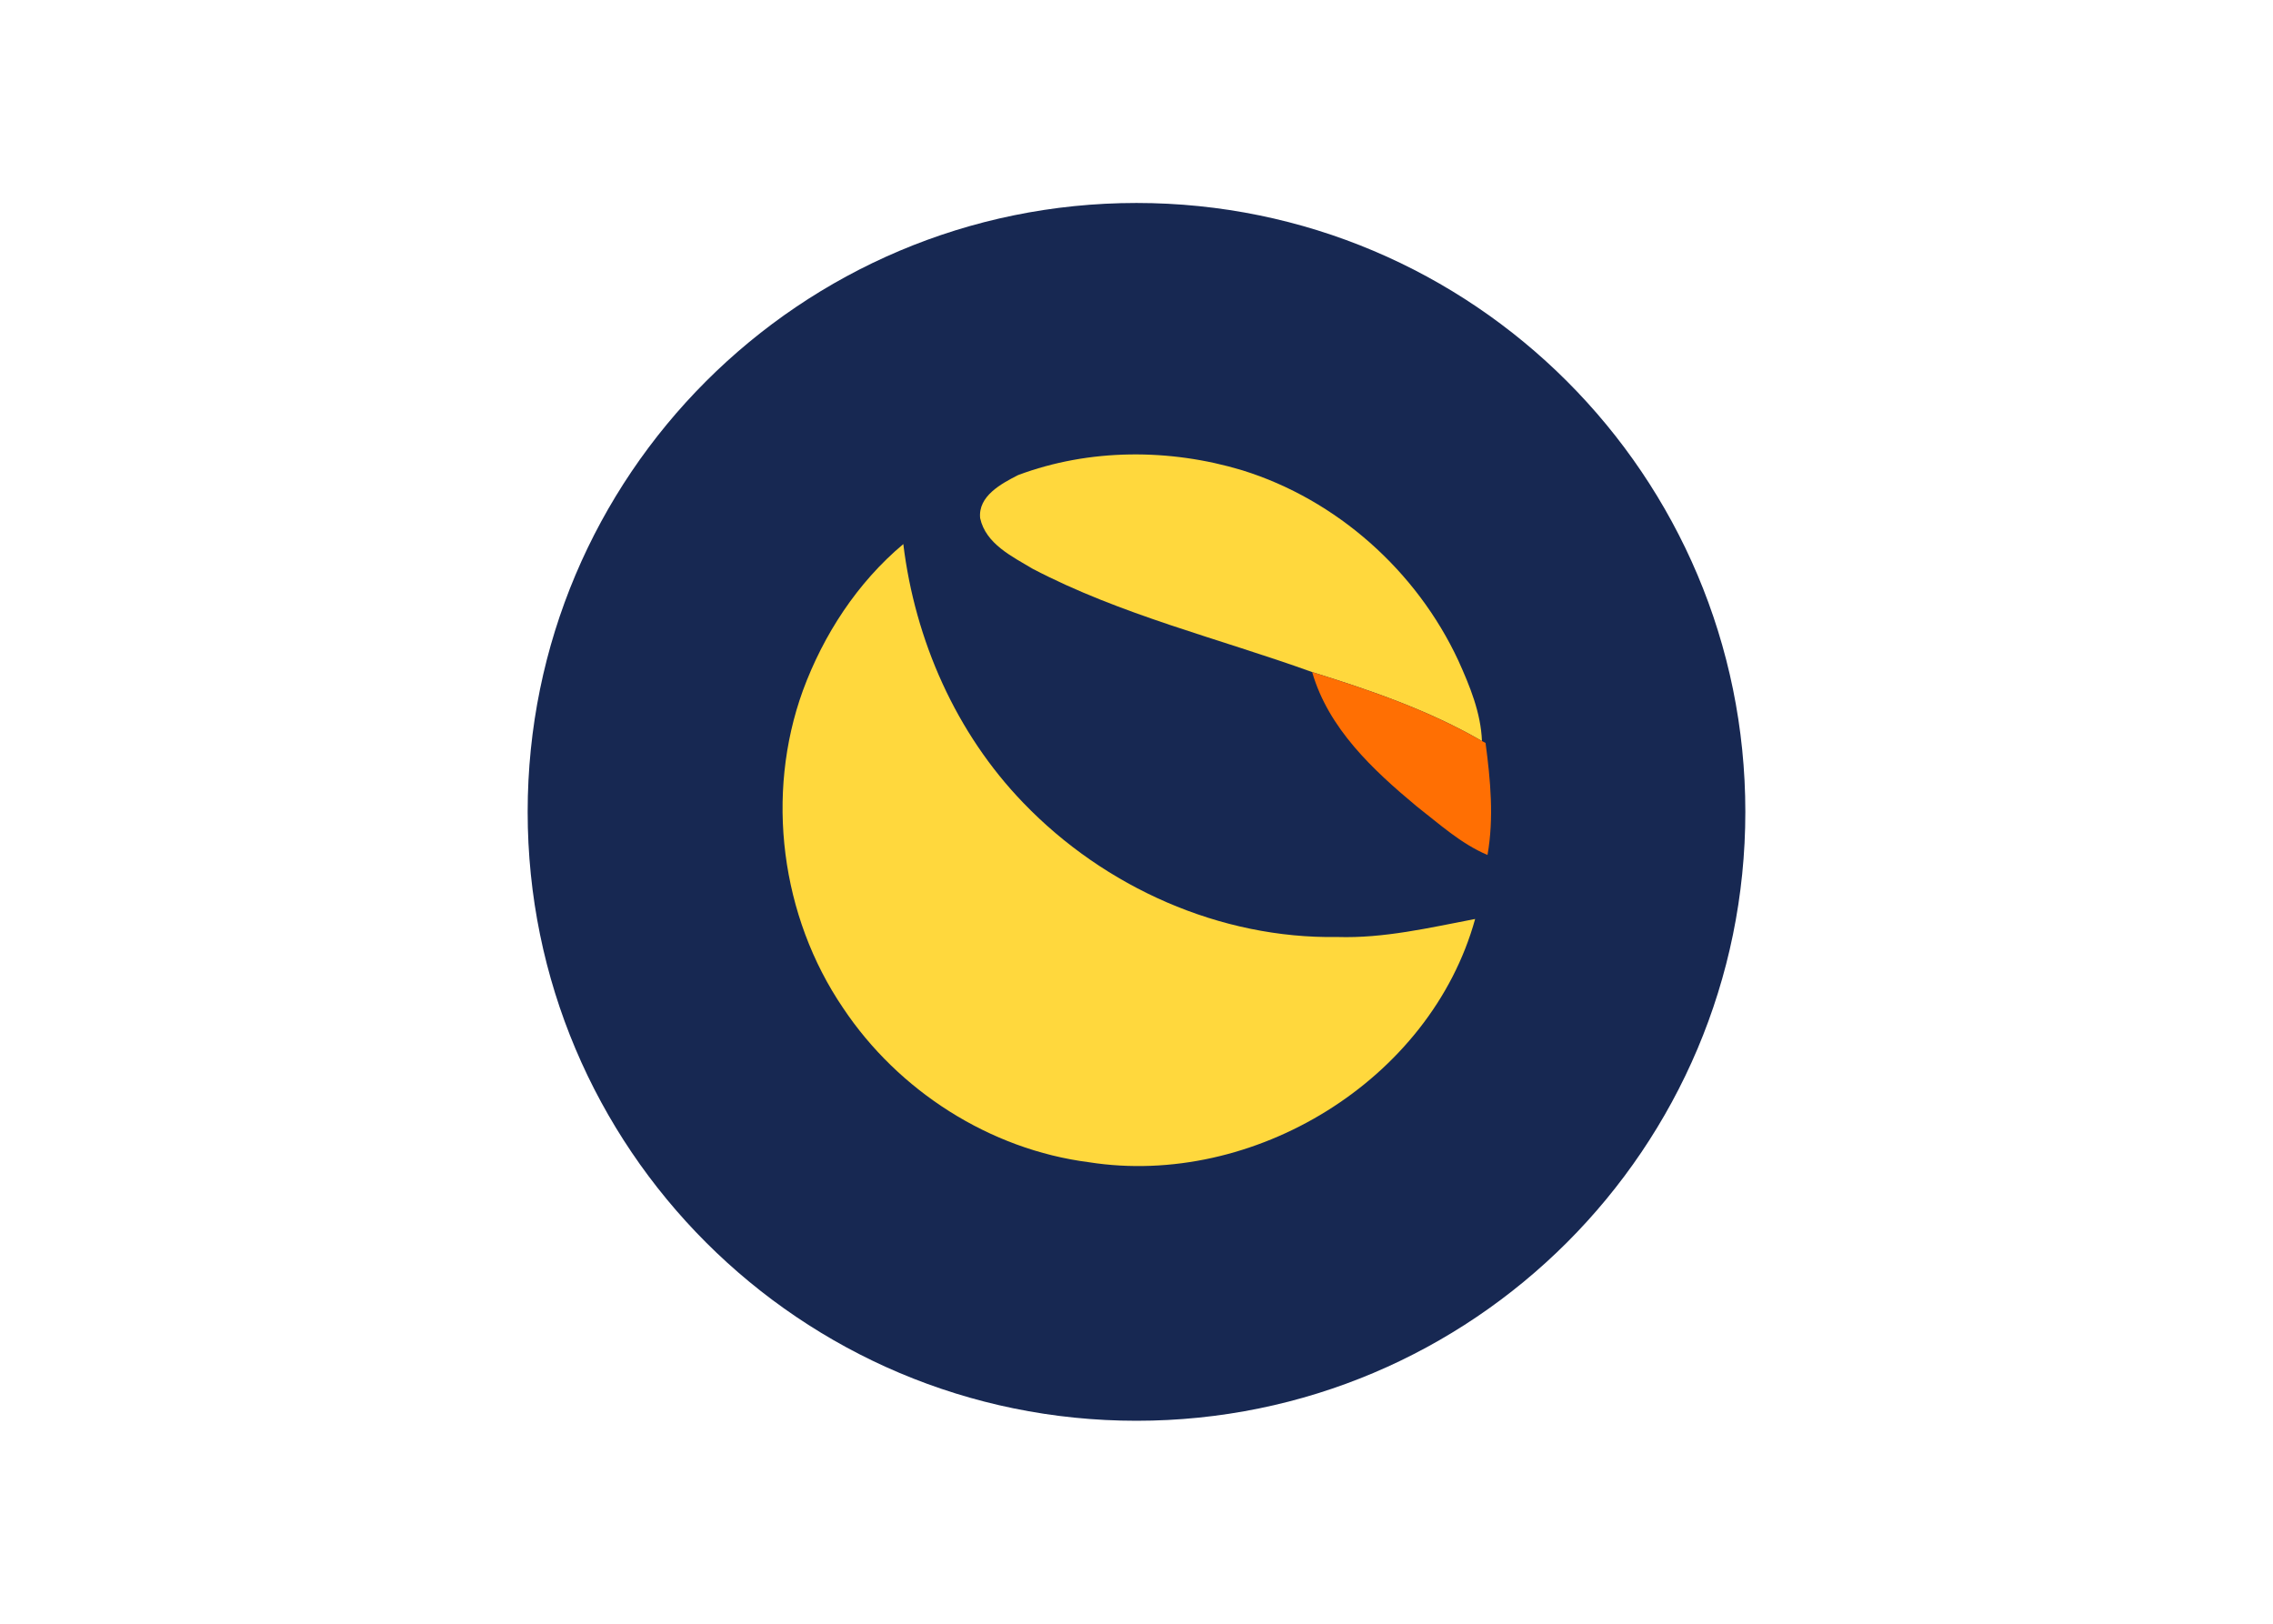
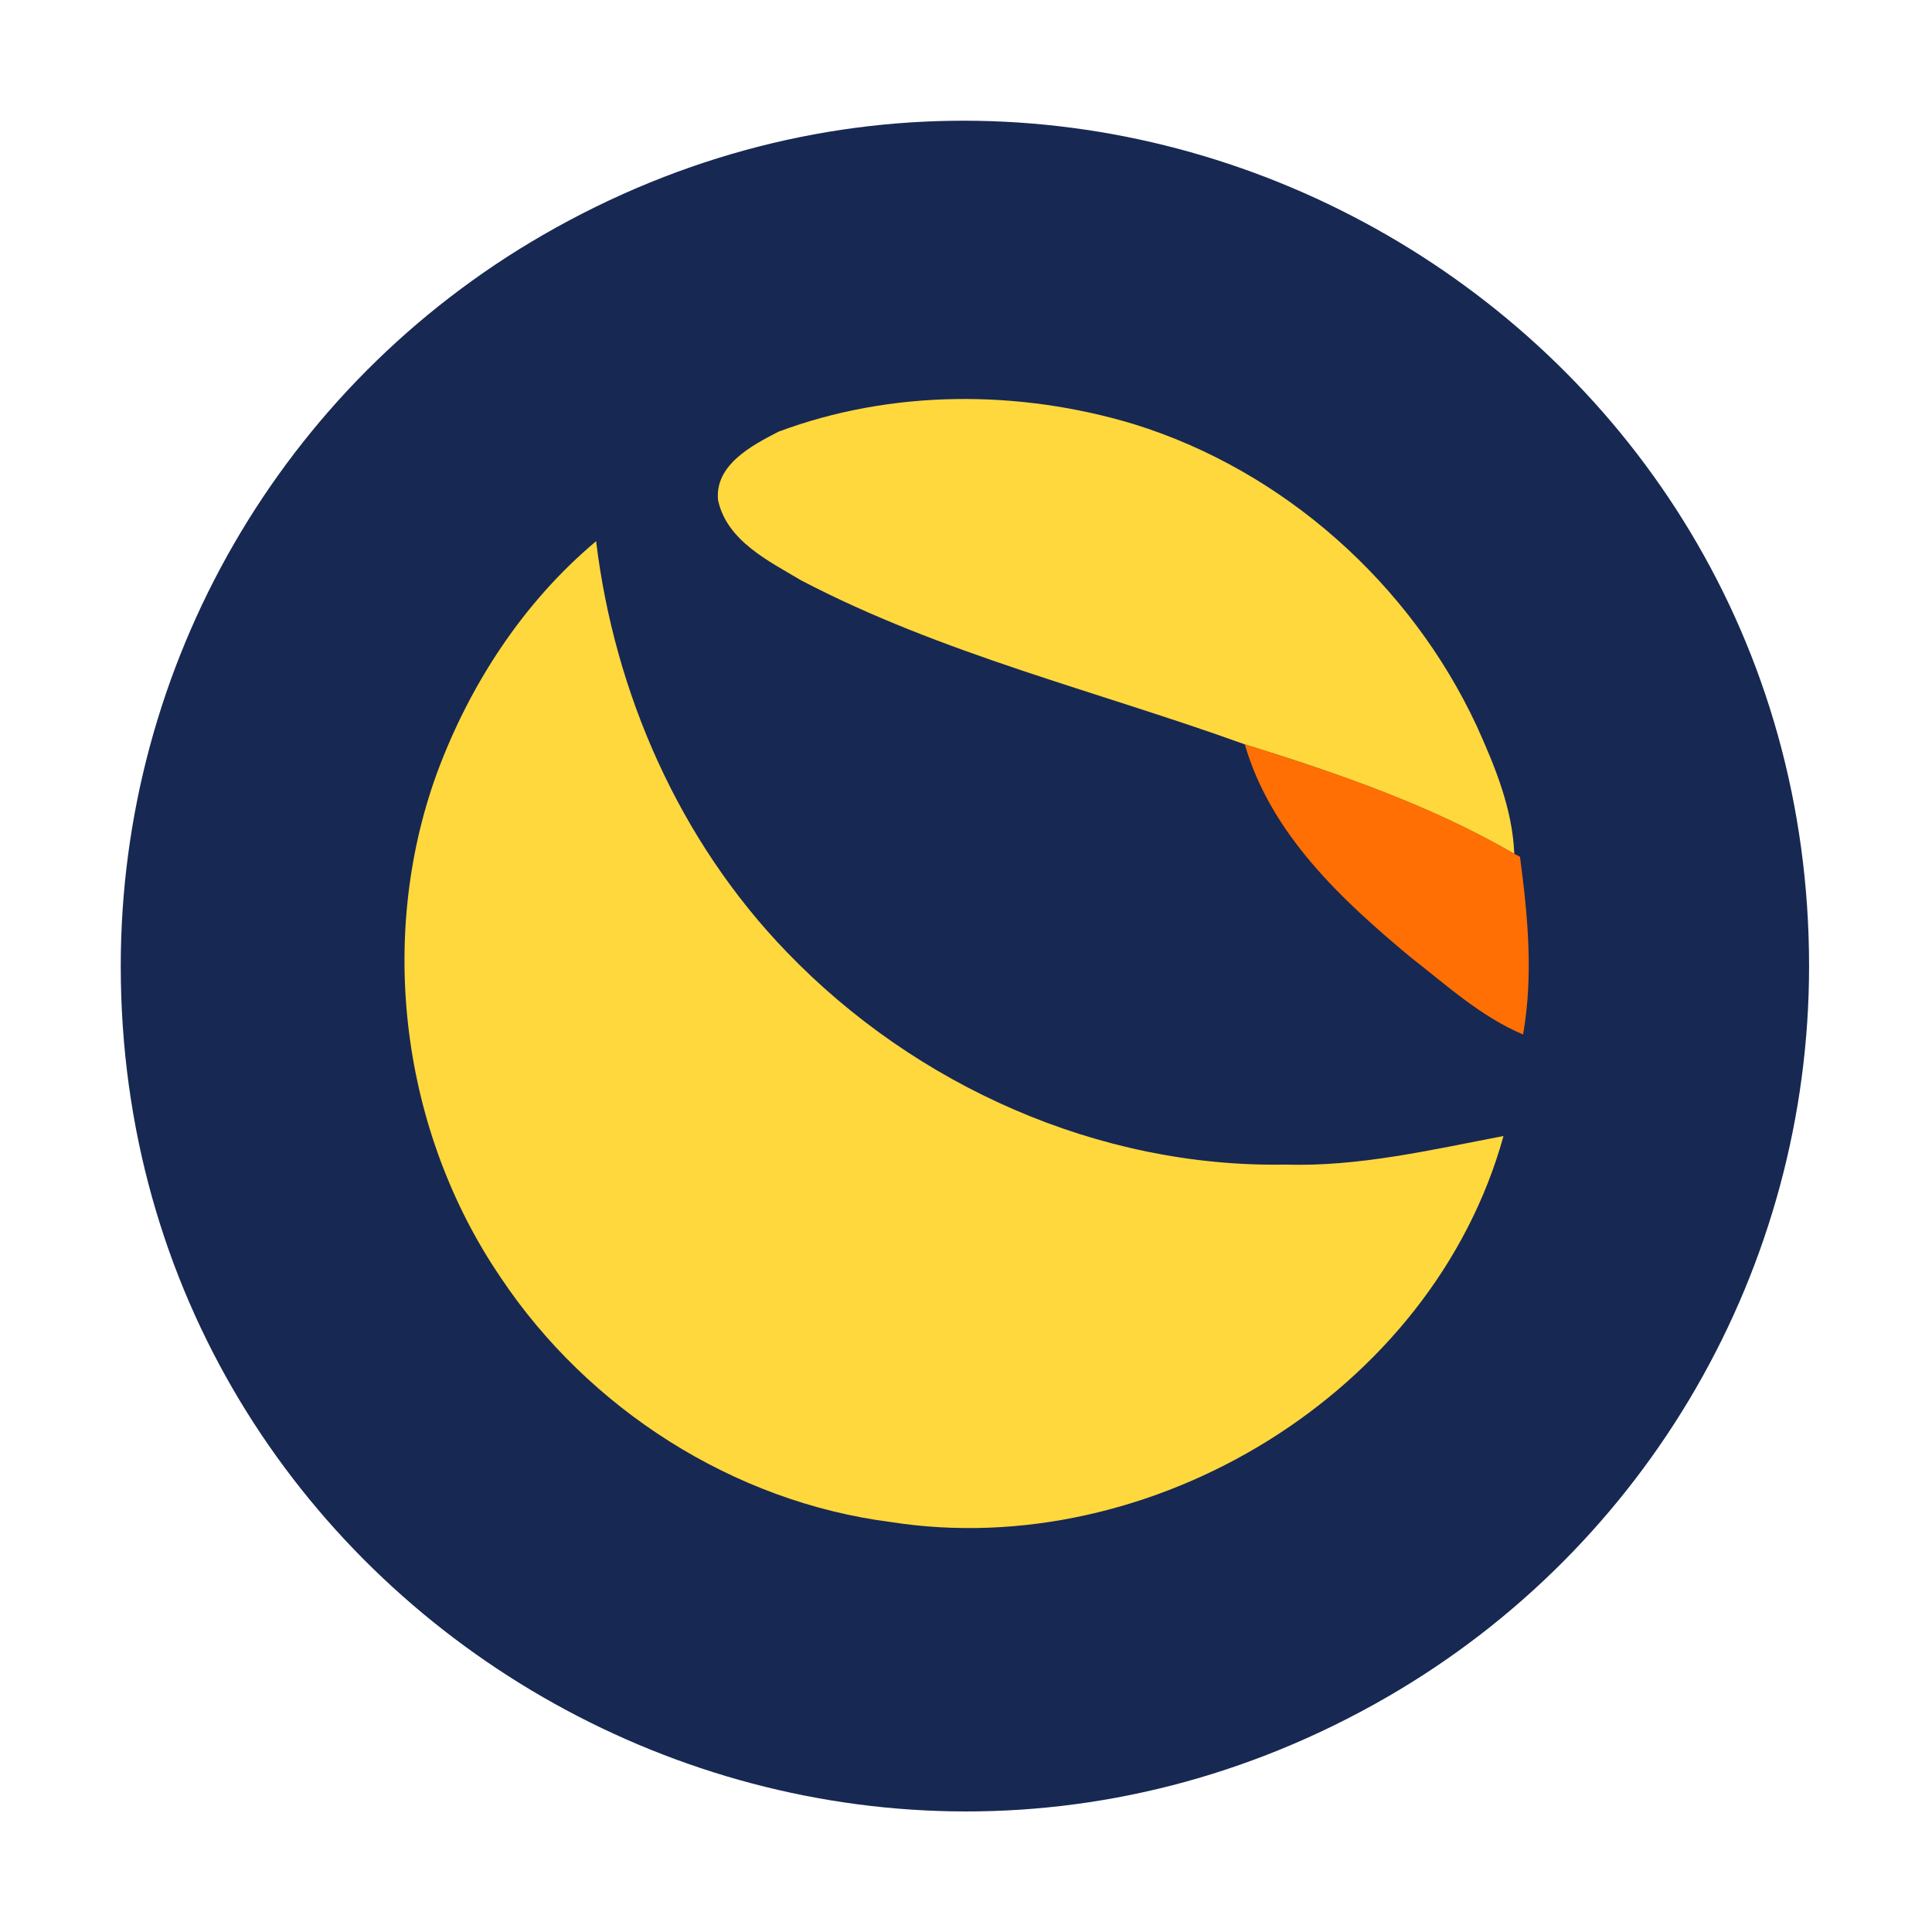
- <svg xmlns="http://www.w3.org/2000/svg" clip-rule="evenodd" fill-rule="evenodd" stroke-linejoin="round" stroke-miterlimit="2" viewBox="0 0 560 400">
-   <g transform="matrix(.15 0 0 .15 130 50)">
-     <circle cx="1000" cy="1000" fill="#172852" r="1000" />
-     <g fill-rule="nonzero">
-       <path d="m805.5 446.9c117.1-43.8 248.9-43.9 368.2-7.9 155.3 48.2 286.4 165.4 354.9 312.5 18.9 41.9 37 85.6 38.8 132.2-87.3-50.6-183-83.4-278.9-113.3-153.4-55.3-314-93.7-459.2-169.7-33.8-20.2-76.9-40.9-86.1-83-3.7-36.4 34.8-56.7 62.3-70.8" fill="#ffd83d" />
-       <path d="m452 800.9c33.9-92 89.5-177.4 165-240.7 19.2 157.9 86.4 310.5 197.4 425.3 133.1 138.3 322.7 223.2 515.6 220 76.6 2.4 151.5-15.3 226.2-29.6-73.5 265.6-364.6 441.9-634.3 399.5-162.8-20.8-313.1-117.2-403.8-253.3-102.3-150.4-128.1-350.1-66.1-521.2z" fill="#ffd83d" />
-       <path d="m1288.5 770.4c95.9 29.9 191.6 62.7 278.9 113.3l5.9 3.1c8.1 60.9 14 123 3.2 184-43.9-18.6-79.5-51.3-116.7-80.2-71.6-59.6-144.7-127.8-171.3-220.2" fill="#ff6f03" />
-     </g>
-   </g>
+ <svg xmlns="http://www.w3.org/2000/svg" width="24" height="24" version="1.1">
+   <path fill="#172852" d="M 1.5 12.001 C 1.5 20.073 10.239 25.118 17.23 21.082 C 20.474 19.209 22.473 15.747 22.473 12.001 C 22.473 3.929 13.734 -1.116 6.743 2.92 C 3.499 4.793 1.5 8.255 1.5 12.001" />
+   <path stroke="null" fill="#FFD83D" d="m9.667,5.364c1.405,-0.526 2.987,-0.527 4.419,-0.095c1.864,0.578 3.437,1.985 4.259,3.751c0.227,0.503 0.444,1.027 0.466,1.587c-1.048,-0.607 -2.196,-1.001 -3.347,-1.36c-1.841,-0.664 -3.768,-1.125 -5.511,-2.037c-0.406,-0.242 -0.923,-0.491 -1.033,-0.996c-0.044,-0.437 0.418,-0.68 0.748,-0.85" />
+   <path stroke="null" fill="#FFD83D" d="m5.425,9.612c0.407,-1.104 1.074,-2.129 1.98,-2.889c0.23,1.895 1.037,3.726 2.369,5.104c1.597,1.66 3.873,2.679 6.188,2.64c0.919,0.029 1.818,-0.184 2.715,-0.355c-0.882,3.188 -4.376,5.303 -7.613,4.795c-1.954,-0.25 -3.758,-1.407 -4.846,-3.04c-1.228,-1.805 -1.537,-4.202 -0.793,-6.255z" />
+   <path stroke="null" fill="#FF6F03" d="m15.464,9.246c1.151,0.359 2.3,0.752 3.347,1.36l0.071,0.037c0.097,0.731 0.168,1.476 0.038,2.208c-0.527,-0.223 -0.954,-0.616 -1.401,-0.963c-0.859,-0.715 -1.737,-1.534 -2.056,-2.643" class="st2" />
</svg>
